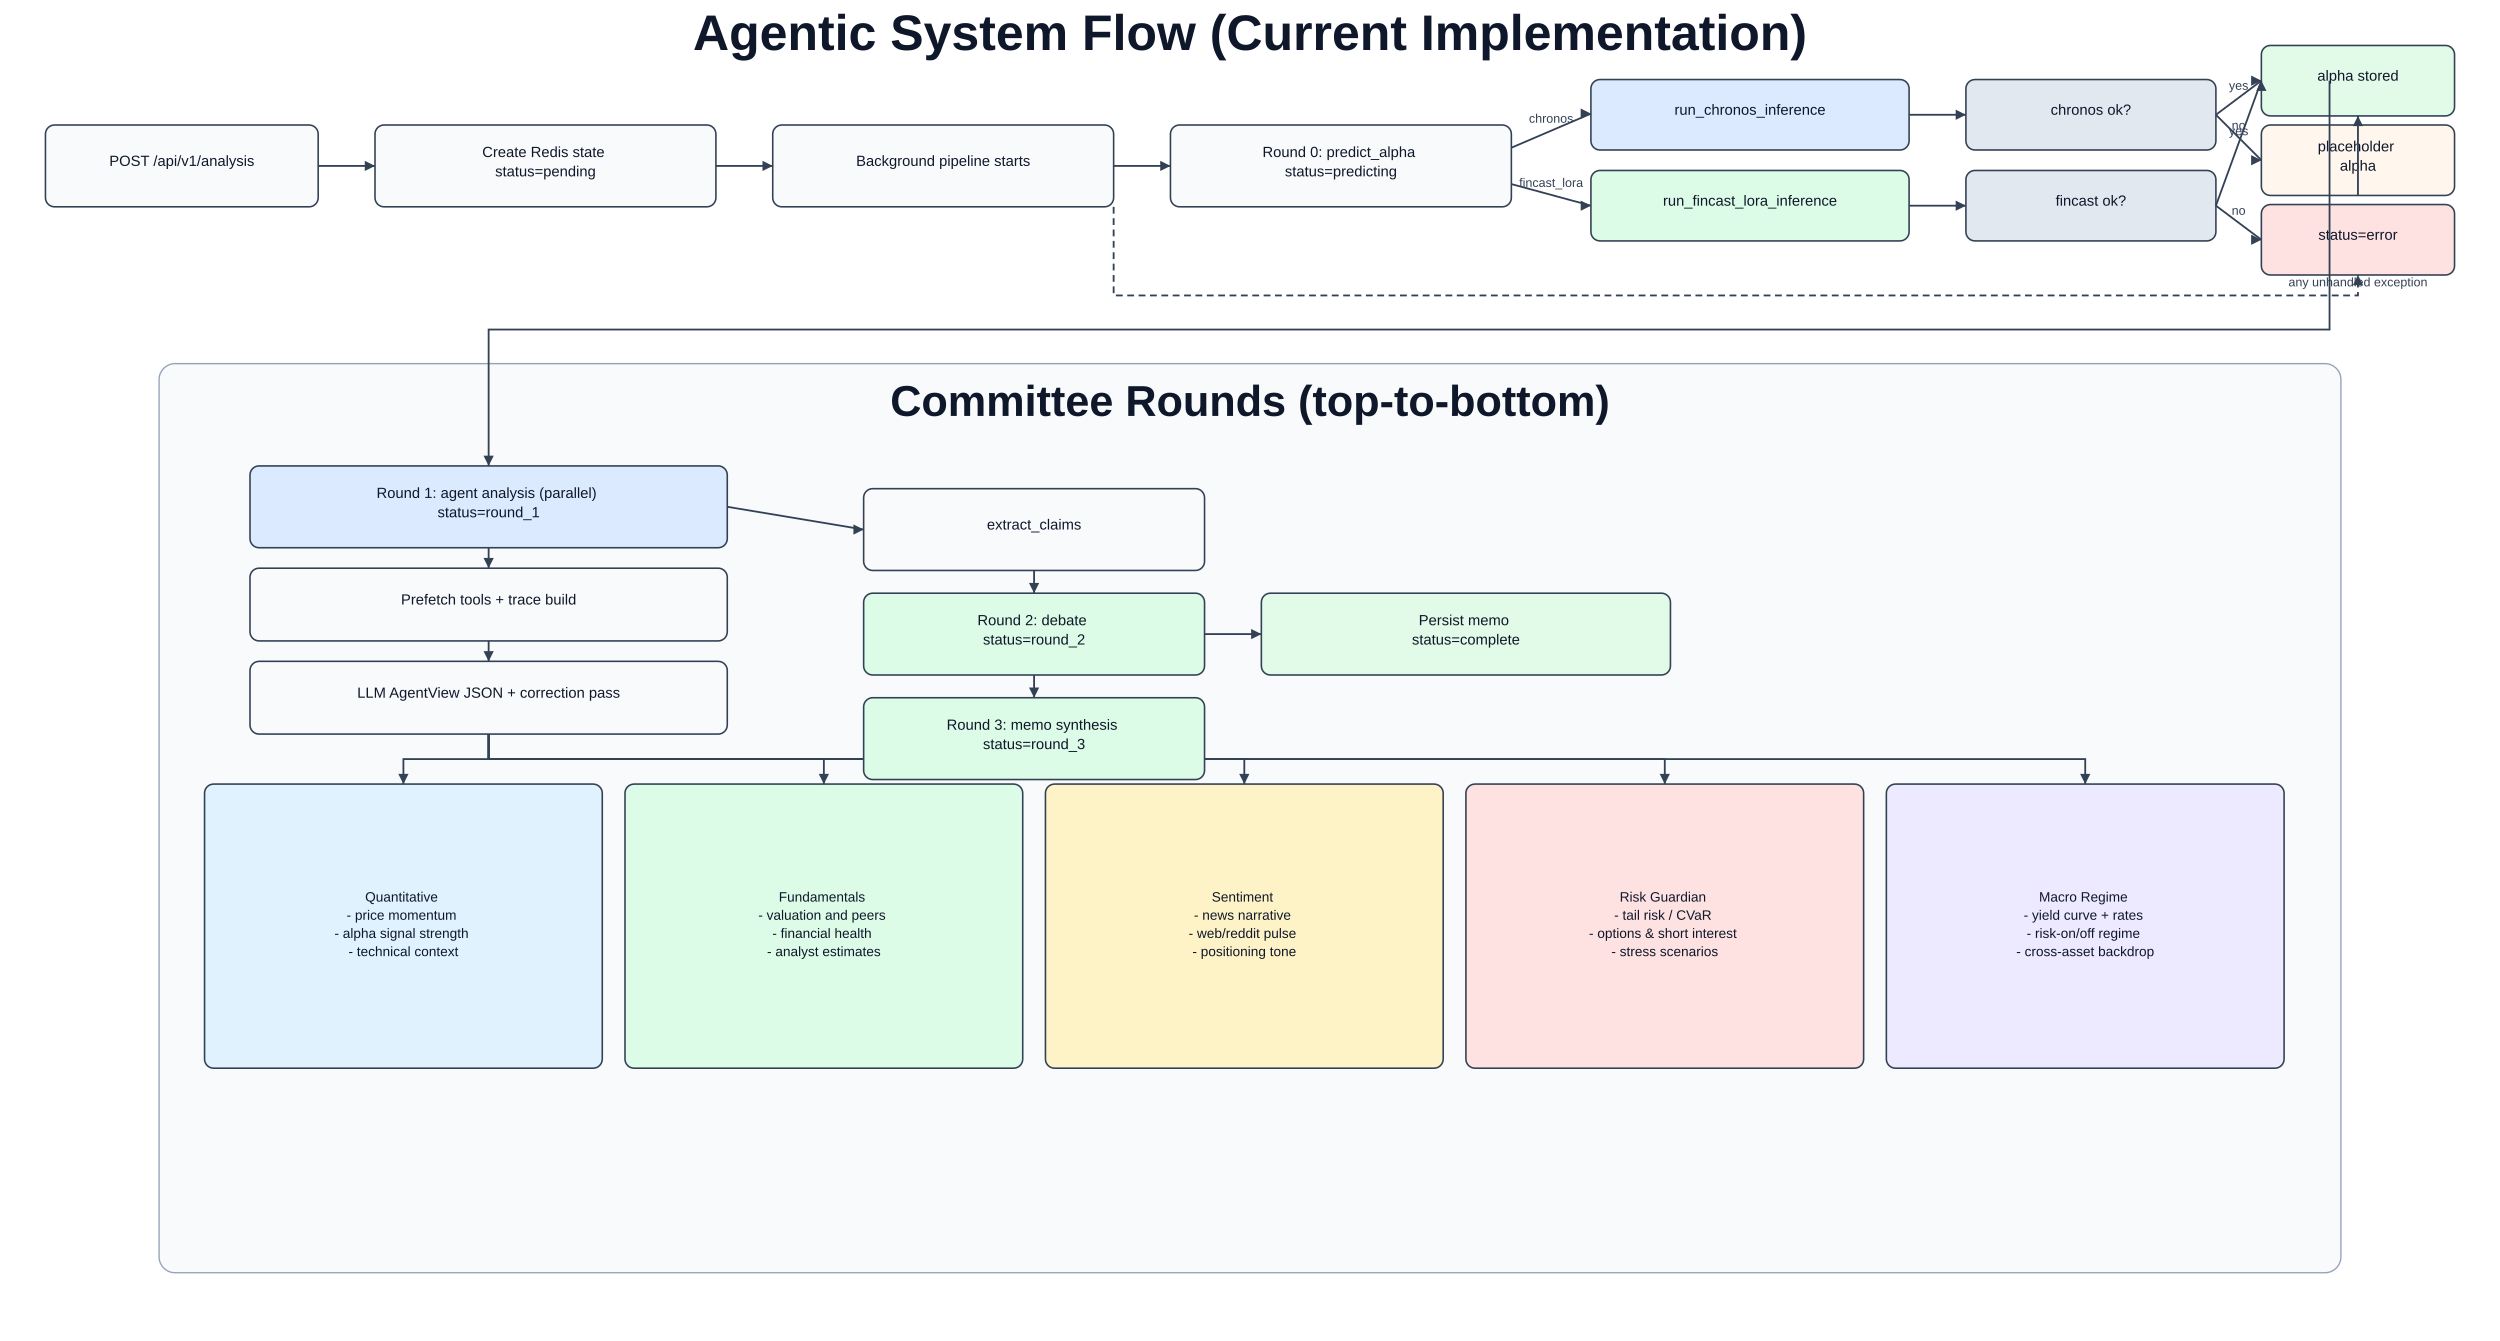
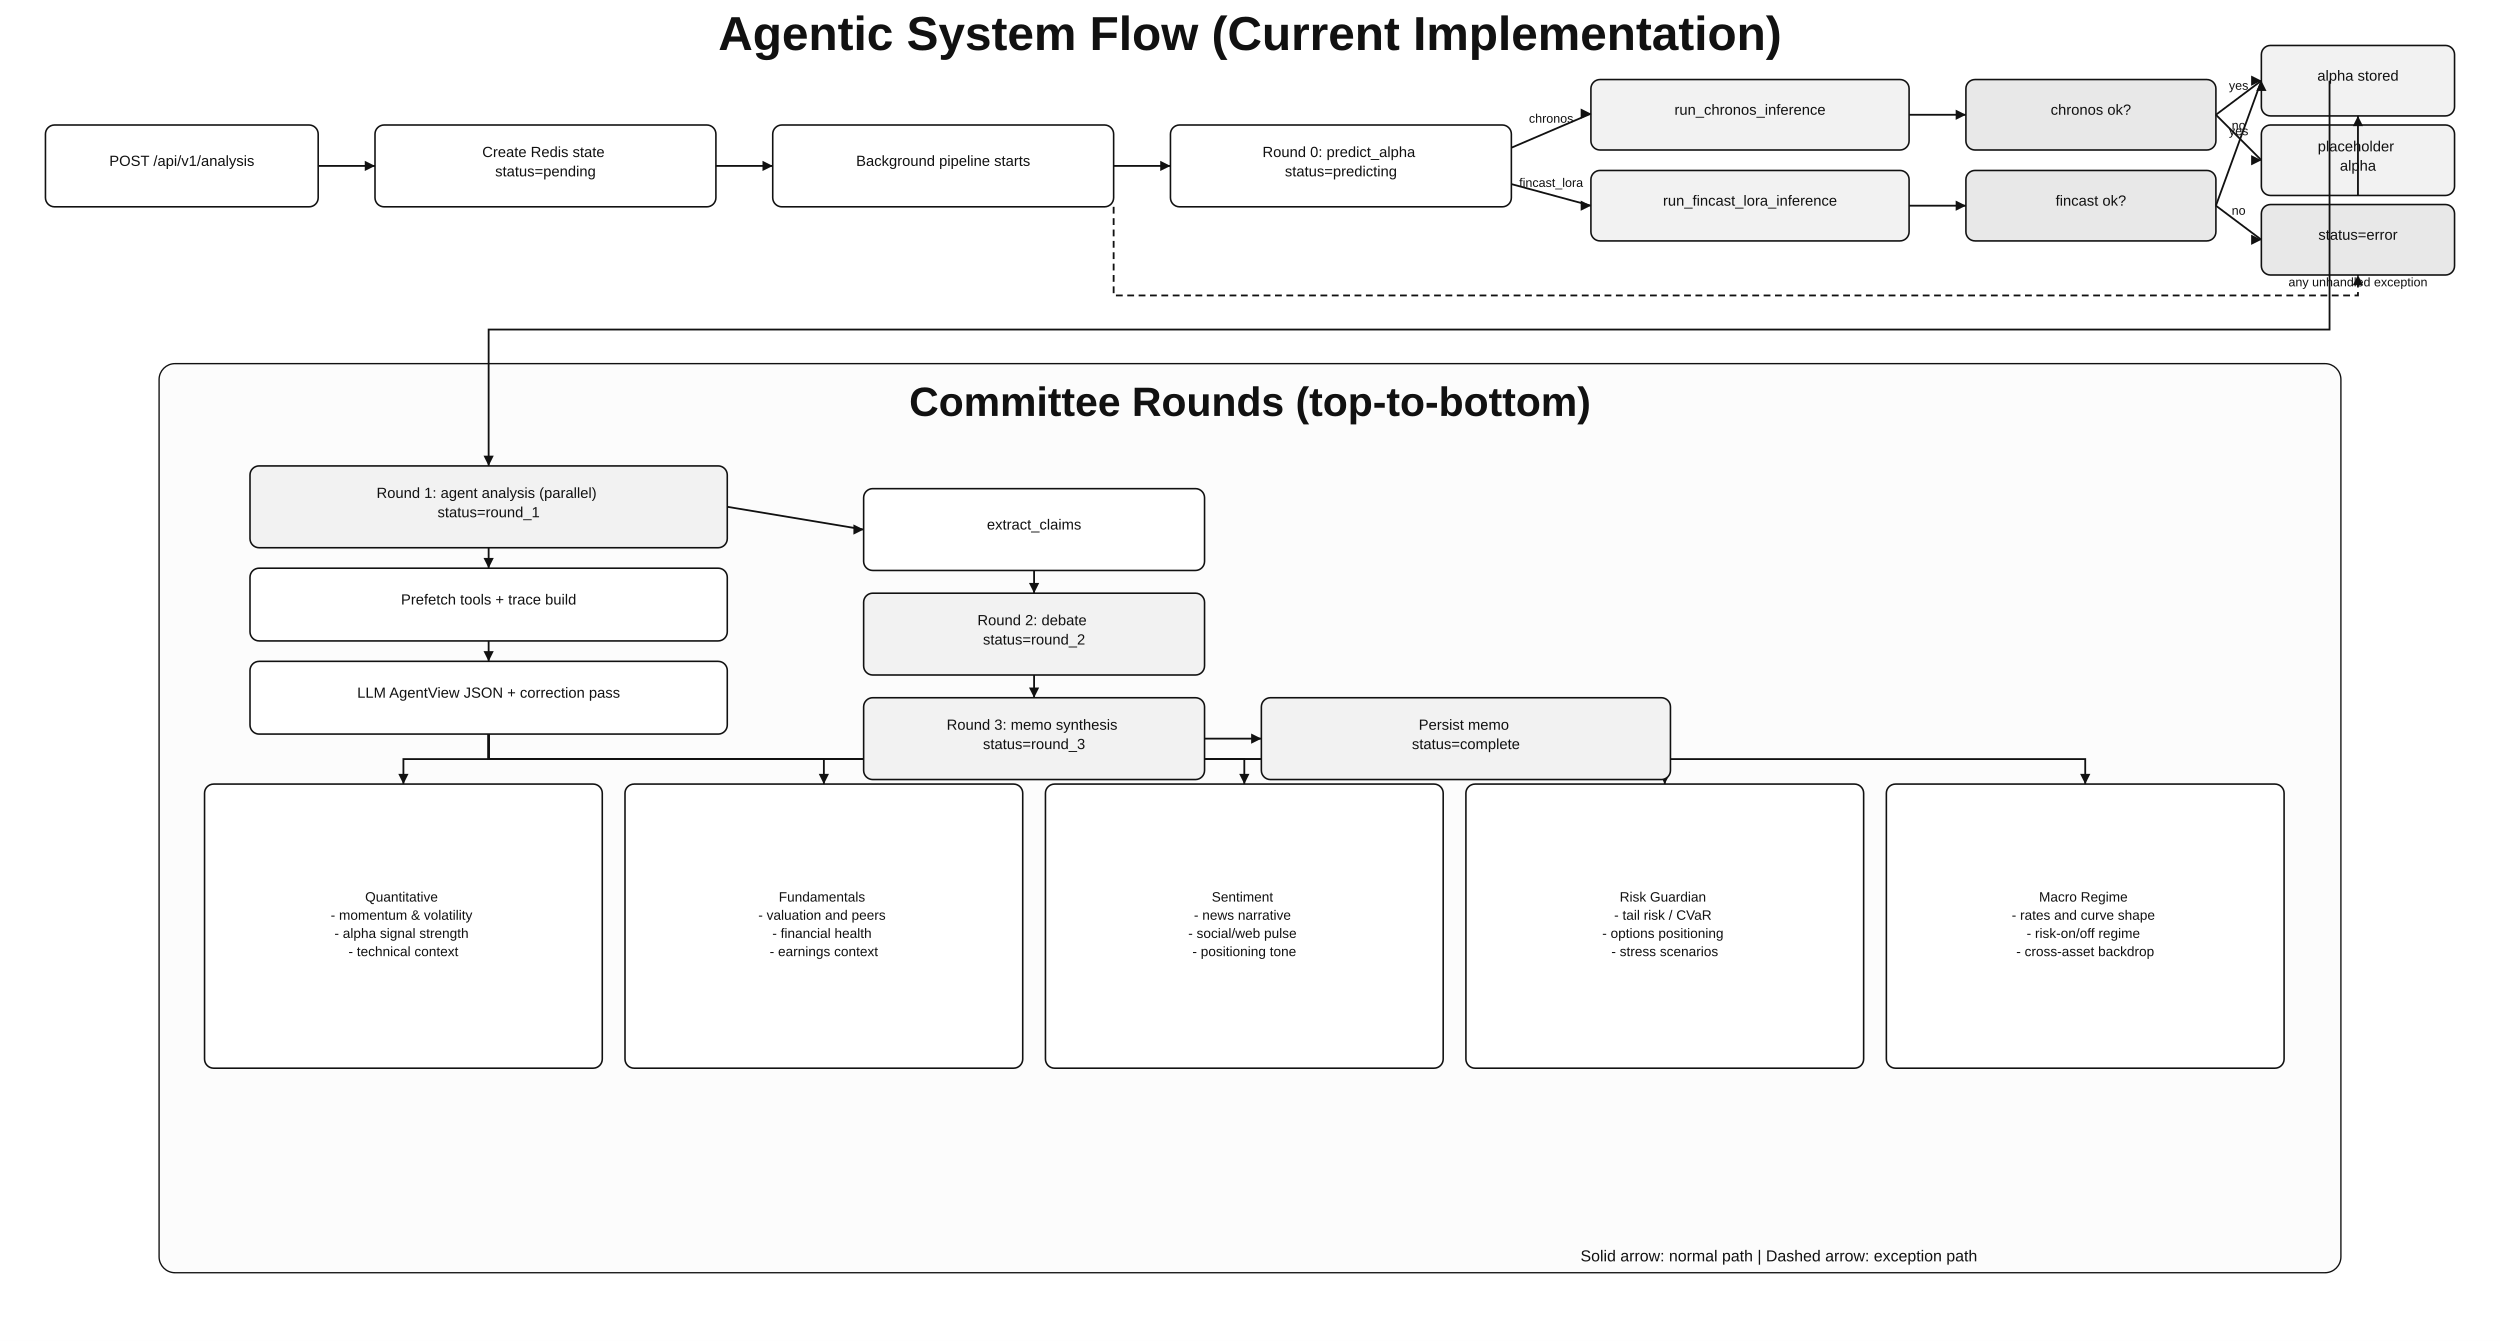
<svg xmlns="http://www.w3.org/2000/svg" width="2200" height="1180" viewBox="0 0 2200 1180">
  <rect width="100%" height="100%" fill="#ffffff" />
-   <text x="1100" y="44" text-anchor="middle" font-family="Arial, sans-serif" font-size="44" font-weight="700" fill="#0f172a">Agentic System Flow (Current Implementation)</text>
-   <rect x="40" y="110" width="240" height="72" rx="8" fill="#f8fafc" stroke="#334155" stroke-width="1.4" />
-   <text x="160.0" y="146.0" text-anchor="middle" font-family="Arial, sans-serif" font-size="13" fill="#0f172a">
+   <text x="1100" y="44" text-anchor="middle" font-family="Arial, sans-serif" font-size="42" font-weight="700" fill="#111111">Agentic System Flow (Current Implementation)</text>
+   <rect x="40" y="110" width="240" height="72" rx="8" fill="#ffffff" stroke="#111111" stroke-width="1.4" />
+   <text x="160.0" y="146.0" text-anchor="middle" font-family="Arial, sans-serif" font-size="13" fill="#111111">
    <tspan x="160.0" dy="0">POST /api/v1/analysis</tspan>
  </text>
-   <rect x="330" y="110" width="300" height="72" rx="8" fill="#f8fafc" stroke="#334155" stroke-width="1.4" />
-   <text x="480.0" y="138.2" text-anchor="middle" font-family="Arial, sans-serif" font-size="13" fill="#0f172a">
+   <rect x="330" y="110" width="300" height="72" rx="8" fill="#ffffff" stroke="#111111" stroke-width="1.4" />
+   <text x="480.0" y="138.2" text-anchor="middle" font-family="Arial, sans-serif" font-size="13" fill="#111111">
    <tspan x="480.0" dy="0">Create Redis state</tspan>
    <tspan x="480.0" dy="17">status=pending</tspan>
  </text>
-   <rect x="680" y="110" width="300" height="72" rx="8" fill="#f8fafc" stroke="#334155" stroke-width="1.4" />
-   <text x="830.0" y="146.0" text-anchor="middle" font-family="Arial, sans-serif" font-size="13" fill="#0f172a">
+   <rect x="680" y="110" width="300" height="72" rx="8" fill="#ffffff" stroke="#111111" stroke-width="1.4" />
+   <text x="830.0" y="146.0" text-anchor="middle" font-family="Arial, sans-serif" font-size="13" fill="#111111">
    <tspan x="830.0" dy="0">Background pipeline starts</tspan>
  </text>
-   <rect x="1030" y="110" width="300" height="72" rx="8" fill="#f8fafc" stroke="#334155" stroke-width="1.4" />
-   <text x="1180.0" y="138.2" text-anchor="middle" font-family="Arial, sans-serif" font-size="13" fill="#0f172a">
+   <rect x="1030" y="110" width="300" height="72" rx="8" fill="#ffffff" stroke="#111111" stroke-width="1.4" />
+   <text x="1180.0" y="138.2" text-anchor="middle" font-family="Arial, sans-serif" font-size="13" fill="#111111">
    <tspan x="1180.0" dy="0">Round 0: predict_alpha</tspan>
    <tspan x="1180.0" dy="17">status=predicting</tspan>
  </text>
-   <line x1="280" y1="146" x2="330" y2="146" stroke="#334155" stroke-width="1.6" />
-   <polygon points="330,146 321,141.5 321,150.5" fill="#334155" />
-   <line x1="630" y1="146" x2="680" y2="146" stroke="#334155" stroke-width="1.6" />
-   <polygon points="680,146 671,141.5 671,150.5" fill="#334155" />
-   <line x1="980" y1="146" x2="1030" y2="146" stroke="#334155" stroke-width="1.6" />
-   <polygon points="1030,146 1021,141.5 1021,150.5" fill="#334155" />
-   <rect x="1400" y="70" width="280" height="62" rx="8" fill="#dbeafe" stroke="#334155" stroke-width="1.4" />
-   <text x="1540.0" y="101.0" text-anchor="middle" font-family="Arial, sans-serif" font-size="13" fill="#0f172a">
+   <line x1="280" y1="146" x2="330" y2="146" stroke="#111111" stroke-width="1.6" />
+   <polygon points="330,146 321,141.5 321,150.5" fill="#111111" />
+   <line x1="630" y1="146" x2="680" y2="146" stroke="#111111" stroke-width="1.6" />
+   <polygon points="680,146 671,141.5 671,150.5" fill="#111111" />
+   <line x1="980" y1="146" x2="1030" y2="146" stroke="#111111" stroke-width="1.6" />
+   <polygon points="1030,146 1021,141.5 1021,150.5" fill="#111111" />
+   <rect x="1400" y="70" width="280" height="62" rx="8" fill="#f2f2f2" stroke="#111111" stroke-width="1.4" />
+   <text x="1540.0" y="101.0" text-anchor="middle" font-family="Arial, sans-serif" font-size="13" fill="#111111">
    <tspan x="1540.0" dy="0">run_chronos_inference</tspan>
  </text>
-   <rect x="1400" y="150" width="280" height="62" rx="8" fill="#dcfce7" stroke="#334155" stroke-width="1.4" />
-   <text x="1540.0" y="181.0" text-anchor="middle" font-family="Arial, sans-serif" font-size="13" fill="#0f172a">
+   <rect x="1400" y="150" width="280" height="62" rx="8" fill="#f2f2f2" stroke="#111111" stroke-width="1.4" />
+   <text x="1540.0" y="181.0" text-anchor="middle" font-family="Arial, sans-serif" font-size="13" fill="#111111">
    <tspan x="1540.0" dy="0">run_fincast_lora_inference</tspan>
  </text>
-   <line x1="1330" y1="130" x2="1400" y2="100" stroke="#334155" stroke-width="1.6" />
-   <polygon points="1400,100 1391,95.5 1391,104.5" fill="#334155" />
-   <text x="1365.0" y="108.0" text-anchor="middle" font-family="Arial, sans-serif" font-size="11" fill="#334155">chronos</text>
-   <line x1="1330" y1="162" x2="1400" y2="181" stroke="#334155" stroke-width="1.6" />
-   <polygon points="1400,181 1391,176.5 1391,185.5" fill="#334155" />
-   <text x="1365.0" y="164.5" text-anchor="middle" font-family="Arial, sans-serif" font-size="11" fill="#334155">fincast_lora</text>
-   <rect x="1730" y="70" width="220" height="62" rx="8" fill="#e2e8f0" stroke="#334155" stroke-width="1.4" />
-   <text x="1840.0" y="101.0" text-anchor="middle" font-family="Arial, sans-serif" font-size="13" fill="#0f172a">
+   <line x1="1330" y1="130" x2="1400" y2="100" stroke="#111111" stroke-width="1.6" />
+   <polygon points="1400,100 1391,95.5 1391,104.5" fill="#111111" />
+   <text x="1365.0" y="108.0" text-anchor="middle" font-family="Arial, sans-serif" font-size="11" fill="#111111">chronos</text>
+   <line x1="1330" y1="162" x2="1400" y2="181" stroke="#111111" stroke-width="1.6" />
+   <polygon points="1400,181 1391,176.5 1391,185.5" fill="#111111" />
+   <text x="1365.0" y="164.5" text-anchor="middle" font-family="Arial, sans-serif" font-size="11" fill="#111111">fincast_lora</text>
+   <rect x="1730" y="70" width="220" height="62" rx="8" fill="#e8e8e8" stroke="#111111" stroke-width="1.4" />
+   <text x="1840.0" y="101.0" text-anchor="middle" font-family="Arial, sans-serif" font-size="13" fill="#111111">
    <tspan x="1840.0" dy="0">chronos ok?</tspan>
  </text>
-   <rect x="1730" y="150" width="220" height="62" rx="8" fill="#e2e8f0" stroke="#334155" stroke-width="1.4" />
-   <text x="1840.0" y="181.0" text-anchor="middle" font-family="Arial, sans-serif" font-size="13" fill="#0f172a">
+   <rect x="1730" y="150" width="220" height="62" rx="8" fill="#e8e8e8" stroke="#111111" stroke-width="1.4" />
+   <text x="1840.0" y="181.0" text-anchor="middle" font-family="Arial, sans-serif" font-size="13" fill="#111111">
    <tspan x="1840.0" dy="0">fincast ok?</tspan>
  </text>
-   <line x1="1680" y1="101" x2="1730" y2="101" stroke="#334155" stroke-width="1.6" />
-   <polygon points="1730,101 1721,96.5 1721,105.5" fill="#334155" />
-   <line x1="1680" y1="181" x2="1730" y2="181" stroke="#334155" stroke-width="1.6" />
-   <polygon points="1730,181 1721,176.5 1721,185.5" fill="#334155" />
-   <rect x="1990" y="40" width="170" height="62" rx="8" fill="#e2fbe8" stroke="#334155" stroke-width="1.4" />
-   <text x="2075.0" y="71.0" text-anchor="middle" font-family="Arial, sans-serif" font-size="13" fill="#0f172a">
+   <line x1="1680" y1="101" x2="1730" y2="101" stroke="#111111" stroke-width="1.6" />
+   <polygon points="1730,101 1721,96.5 1721,105.5" fill="#111111" />
+   <line x1="1680" y1="181" x2="1730" y2="181" stroke="#111111" stroke-width="1.6" />
+   <polygon points="1730,181 1721,176.5 1721,185.5" fill="#111111" />
+   <rect x="1990" y="40" width="170" height="62" rx="8" fill="#f2f2f2" stroke="#111111" stroke-width="1.4" />
+   <text x="2075.0" y="71.0" text-anchor="middle" font-family="Arial, sans-serif" font-size="13" fill="#111111">
    <tspan x="2075.0" dy="0">alpha stored</tspan>
  </text>
-   <rect x="1990" y="180" width="170" height="62" rx="8" fill="#fee2e2" stroke="#334155" stroke-width="1.4" />
-   <text x="2075.0" y="211.0" text-anchor="middle" font-family="Arial, sans-serif" font-size="13" fill="#0f172a">
+   <rect x="1990" y="180" width="170" height="62" rx="8" fill="#e8e8e8" stroke="#111111" stroke-width="1.4" />
+   <text x="2075.0" y="211.0" text-anchor="middle" font-family="Arial, sans-serif" font-size="13" fill="#111111">
    <tspan x="2075.0" dy="0">status=error</tspan>
  </text>
-   <rect x="1990" y="110" width="170" height="62" rx="8" fill="#fff7ed" stroke="#334155" stroke-width="1.4" />
-   <text x="2075.0" y="133.2" text-anchor="middle" font-family="Arial, sans-serif" font-size="13" fill="#0f172a">
+   <rect x="1990" y="110" width="170" height="62" rx="8" fill="#f2f2f2" stroke="#111111" stroke-width="1.4" />
+   <text x="2075.0" y="133.2" text-anchor="middle" font-family="Arial, sans-serif" font-size="13" fill="#111111">
    <tspan x="2075.0" dy="0">placeholder</tspan>
    <tspan x="2075.0" dy="17">alpha</tspan>
  </text>
-   <line x1="1950" y1="101" x2="1990" y2="71" stroke="#334155" stroke-width="1.6" />
-   <polygon points="1990,71 1981,66.5 1981,75.5" fill="#334155" />
-   <text x="1970.0" y="79.0" text-anchor="middle" font-family="Arial, sans-serif" font-size="11" fill="#334155">yes</text>
-   <line x1="1950" y1="101" x2="1990" y2="141" stroke="#334155" stroke-width="1.6" />
-   <polygon points="1990,141 1981,136.5 1981,145.5" fill="#334155" />
-   <text x="1970.0" y="114.0" text-anchor="middle" font-family="Arial, sans-serif" font-size="11" fill="#334155">no</text>
-   <line x1="2075" y1="172" x2="2075" y2="102" stroke="#334155" stroke-width="1.6" />
-   <polygon points="2075,102 2070.5,111 2079.5,111" fill="#334155" />
-   <line x1="1950" y1="181" x2="1990" y2="211" stroke="#334155" stroke-width="1.6" />
-   <polygon points="1990,211 1981,206.5 1981,215.5" fill="#334155" />
-   <text x="1970.0" y="189.0" text-anchor="middle" font-family="Arial, sans-serif" font-size="11" fill="#334155">no</text>
-   <line x1="1950" y1="181" x2="1990" y2="71" stroke="#334155" stroke-width="1.6" />
-   <polygon points="1990,71 1985.5,80 1994.5,80" fill="#334155" />
-   <text x="1970.0" y="119.0" text-anchor="middle" font-family="Arial, sans-serif" font-size="11" fill="#334155">yes</text>
-   <polyline points="980,182 980,260 2075,260 2075,242" fill="none" stroke="#334155" stroke-width="1.6" stroke-dasharray="6 4" />
-   <polygon points="2075,242 2070.5,251 2079.5,251" fill="#334155" />
-   <text x="2075" y="252" text-anchor="middle" font-family="Arial, sans-serif" font-size="11" fill="#334155">any unhandled exception</text>
-   <rect x="140" y="320" width="1920" height="800" rx="14" fill="#f8fafc" stroke="#94a3b8" stroke-width="1.2" />
-   <text x="1100" y="366" text-anchor="middle" font-family="Arial, sans-serif" font-size="38" font-weight="700" fill="#0f172a">Committee Rounds (top-to-bottom)</text>
-   <rect x="220" y="410" width="420" height="72" rx="8" fill="#dbeafe" stroke="#334155" stroke-width="1.4" />
-   <text x="430.0" y="438.2" text-anchor="middle" font-family="Arial, sans-serif" font-size="13" fill="#0f172a">
+   <line x1="1950" y1="101" x2="1990" y2="71" stroke="#111111" stroke-width="1.6" />
+   <polygon points="1990,71 1981,66.5 1981,75.5" fill="#111111" />
+   <text x="1970.0" y="79.0" text-anchor="middle" font-family="Arial, sans-serif" font-size="11" fill="#111111">yes</text>
+   <line x1="1950" y1="101" x2="1990" y2="141" stroke="#111111" stroke-width="1.6" />
+   <polygon points="1990,141 1981,136.5 1981,145.5" fill="#111111" />
+   <text x="1970.0" y="114.0" text-anchor="middle" font-family="Arial, sans-serif" font-size="11" fill="#111111">no</text>
+   <line x1="2075" y1="172" x2="2075" y2="102" stroke="#111111" stroke-width="1.6" />
+   <polygon points="2075,102 2070.5,111 2079.5,111" fill="#111111" />
+   <line x1="1950" y1="181" x2="1990" y2="211" stroke="#111111" stroke-width="1.6" />
+   <polygon points="1990,211 1981,206.5 1981,215.5" fill="#111111" />
+   <text x="1970.0" y="189.0" text-anchor="middle" font-family="Arial, sans-serif" font-size="11" fill="#111111">no</text>
+   <line x1="1950" y1="181" x2="1990" y2="71" stroke="#111111" stroke-width="1.6" />
+   <polygon points="1990,71 1985.5,80 1994.5,80" fill="#111111" />
+   <text x="1970.0" y="119.0" text-anchor="middle" font-family="Arial, sans-serif" font-size="11" fill="#111111">yes</text>
+   <polyline points="980,182 980,260 2075,260 2075,242" fill="none" stroke="#111111" stroke-width="1.6" stroke-dasharray="6 4" />
+   <polygon points="2075,242 2070.5,251 2079.5,251" fill="#111111" />
+   <text x="2075" y="252" text-anchor="middle" font-family="Arial, sans-serif" font-size="11" fill="#111111">any unhandled exception</text>
+   <rect x="140" y="320" width="1920" height="800" rx="14" fill="#fcfcfc" stroke="#111111" stroke-width="1.2" />
+   <text x="1100" y="366" text-anchor="middle" font-family="Arial, sans-serif" font-size="36" font-weight="700" fill="#111111">Committee Rounds (top-to-bottom)</text>
+   <rect x="220" y="410" width="420" height="72" rx="8" fill="#f2f2f2" stroke="#111111" stroke-width="1.4" />
+   <text x="430.0" y="438.2" text-anchor="middle" font-family="Arial, sans-serif" font-size="13" fill="#111111">
    <tspan x="430.0" dy="0">Round 1: agent analysis (parallel)</tspan>
    <tspan x="430.0" dy="17">status=round_1</tspan>
  </text>
-   <rect x="220" y="500" width="420" height="64" rx="8" fill="#f8fafc" stroke="#334155" stroke-width="1.4" />
-   <text x="430.0" y="532.0" text-anchor="middle" font-family="Arial, sans-serif" font-size="13" fill="#0f172a">
+   <rect x="220" y="500" width="420" height="64" rx="8" fill="#ffffff" stroke="#111111" stroke-width="1.4" />
+   <text x="430.0" y="532.0" text-anchor="middle" font-family="Arial, sans-serif" font-size="13" fill="#111111">
    <tspan x="430.0" dy="0">Prefetch tools + trace build</tspan>
  </text>
-   <rect x="220" y="582" width="420" height="64" rx="8" fill="#f8fafc" stroke="#334155" stroke-width="1.4" />
-   <text x="430.0" y="614.0" text-anchor="middle" font-family="Arial, sans-serif" font-size="13" fill="#0f172a">
+   <rect x="220" y="582" width="420" height="64" rx="8" fill="#ffffff" stroke="#111111" stroke-width="1.4" />
+   <text x="430.0" y="614.0" text-anchor="middle" font-family="Arial, sans-serif" font-size="13" fill="#111111">
    <tspan x="430.0" dy="0">LLM AgentView JSON + correction pass</tspan>
  </text>
-   <line x1="430" y1="482" x2="430" y2="500" stroke="#334155" stroke-width="1.6" />
-   <polygon points="430,500 425.5,491 434.5,491" fill="#334155" />
-   <line x1="430" y1="564" x2="430" y2="582" stroke="#334155" stroke-width="1.6" />
-   <polygon points="430,582 425.5,573 434.5,573" fill="#334155" />
-   <rect x="180" y="690" width="350" height="250" rx="8" fill="#e0f2fe" stroke="#334155" stroke-width="1.4" />
-   <text x="355.0" y="793.4" text-anchor="middle" font-family="Arial, sans-serif" font-size="12" fill="#0f172a">
+   <line x1="430" y1="482" x2="430" y2="500" stroke="#111111" stroke-width="1.6" />
+   <polygon points="430,500 425.5,491 434.5,491" fill="#111111" />
+   <line x1="430" y1="564" x2="430" y2="582" stroke="#111111" stroke-width="1.6" />
+   <polygon points="430,582 425.5,573 434.5,573" fill="#111111" />
+   <rect x="180" y="690" width="350" height="250" rx="8" fill="#ffffff" stroke="#111111" stroke-width="1.4" />
+   <text x="355.0" y="793.4" text-anchor="middle" font-family="Arial, sans-serif" font-size="12" fill="#111111">
    <tspan x="355.0" dy="0">Quantitative</tspan>
-     <tspan x="355.0" dy="16">- price momentum</tspan>
+     <tspan x="355.0" dy="16">- momentum &amp; volatility</tspan>
    <tspan x="355.0" dy="16">- alpha signal strength</tspan>
    <tspan x="355.0" dy="16">- technical context</tspan>
  </text>
-   <rect x="550" y="690" width="350" height="250" rx="8" fill="#dcfce7" stroke="#334155" stroke-width="1.4" />
-   <text x="725.0" y="793.4" text-anchor="middle" font-family="Arial, sans-serif" font-size="12" fill="#0f172a">
+   <rect x="550" y="690" width="350" height="250" rx="8" fill="#ffffff" stroke="#111111" stroke-width="1.4" />
+   <text x="725.0" y="793.4" text-anchor="middle" font-family="Arial, sans-serif" font-size="12" fill="#111111">
    <tspan x="725.0" dy="0">Fundamentals</tspan>
    <tspan x="725.0" dy="16">- valuation and peers</tspan>
    <tspan x="725.0" dy="16">- financial health</tspan>
-     <tspan x="725.0" dy="16">- analyst estimates</tspan>
+     <tspan x="725.0" dy="16">- earnings context</tspan>
  </text>
-   <rect x="920" y="690" width="350" height="250" rx="8" fill="#fef3c7" stroke="#334155" stroke-width="1.4" />
-   <text x="1095.0" y="793.4" text-anchor="middle" font-family="Arial, sans-serif" font-size="12" fill="#0f172a">
+   <rect x="920" y="690" width="350" height="250" rx="8" fill="#ffffff" stroke="#111111" stroke-width="1.4" />
+   <text x="1095.0" y="793.4" text-anchor="middle" font-family="Arial, sans-serif" font-size="12" fill="#111111">
    <tspan x="1095.0" dy="0">Sentiment</tspan>
    <tspan x="1095.0" dy="16">- news narrative</tspan>
-     <tspan x="1095.0" dy="16">- web/reddit pulse</tspan>
+     <tspan x="1095.0" dy="16">- social/web pulse</tspan>
    <tspan x="1095.0" dy="16">- positioning tone</tspan>
  </text>
-   <rect x="1290" y="690" width="350" height="250" rx="8" fill="#fee2e2" stroke="#334155" stroke-width="1.4" />
-   <text x="1465.0" y="793.4" text-anchor="middle" font-family="Arial, sans-serif" font-size="12" fill="#0f172a">
+   <rect x="1290" y="690" width="350" height="250" rx="8" fill="#ffffff" stroke="#111111" stroke-width="1.4" />
+   <text x="1465.0" y="793.4" text-anchor="middle" font-family="Arial, sans-serif" font-size="12" fill="#111111">
    <tspan x="1465.0" dy="0">Risk Guardian</tspan>
    <tspan x="1465.0" dy="16">- tail risk / CVaR</tspan>
-     <tspan x="1465.0" dy="16">- options &amp; short interest</tspan>
+     <tspan x="1465.0" dy="16">- options positioning</tspan>
    <tspan x="1465.0" dy="16">- stress scenarios</tspan>
  </text>
-   <rect x="1660" y="690" width="350" height="250" rx="8" fill="#ede9fe" stroke="#334155" stroke-width="1.4" />
-   <text x="1835.0" y="793.4" text-anchor="middle" font-family="Arial, sans-serif" font-size="12" fill="#0f172a">
+   <rect x="1660" y="690" width="350" height="250" rx="8" fill="#ffffff" stroke="#111111" stroke-width="1.4" />
+   <text x="1835.0" y="793.4" text-anchor="middle" font-family="Arial, sans-serif" font-size="12" fill="#111111">
    <tspan x="1835.0" dy="0">Macro Regime</tspan>
-     <tspan x="1835.0" dy="16">- yield curve + rates</tspan>
+     <tspan x="1835.0" dy="16">- rates and curve shape</tspan>
    <tspan x="1835.0" dy="16">- risk-on/off regime</tspan>
    <tspan x="1835.0" dy="16">- cross-asset backdrop</tspan>
  </text>
-   <polyline points="430,646 430,668 355.0,668 355.0,690" fill="none" stroke="#334155" stroke-width="1.6" />
-   <polygon points="355.0,690 350.5,681 359.5,681" fill="#334155" />
-   <polyline points="430,646 430,668 725.0,668 725.0,690" fill="none" stroke="#334155" stroke-width="1.6" />
-   <polygon points="725.0,690 720.5,681 729.5,681" fill="#334155" />
-   <polyline points="430,646 430,668 1095.0,668 1095.0,690" fill="none" stroke="#334155" stroke-width="1.6" />
-   <polygon points="1095.0,690 1090.5,681 1099.5,681" fill="#334155" />
-   <polyline points="430,646 430,668 1465.0,668 1465.0,690" fill="none" stroke="#334155" stroke-width="1.6" />
-   <polygon points="1465.0,690 1460.5,681 1469.5,681" fill="#334155" />
-   <polyline points="430,646 430,668 1835.0,668 1835.0,690" fill="none" stroke="#334155" stroke-width="1.6" />
-   <polygon points="1835.0,690 1830.5,681 1839.5,681" fill="#334155" />
-   <rect x="760" y="430" width="300" height="72" rx="8" fill="#f8fafc" stroke="#334155" stroke-width="1.4" />
-   <text x="910.0" y="466.0" text-anchor="middle" font-family="Arial, sans-serif" font-size="13" fill="#0f172a">
+   <polyline points="430,646 430,668 355.0,668 355.0,690" fill="none" stroke="#111111" stroke-width="1.6" />
+   <polygon points="355.0,690 350.5,681 359.5,681" fill="#111111" />
+   <polyline points="430,646 430,668 725.0,668 725.0,690" fill="none" stroke="#111111" stroke-width="1.6" />
+   <polygon points="725.0,690 720.5,681 729.5,681" fill="#111111" />
+   <polyline points="430,646 430,668 1095.0,668 1095.0,690" fill="none" stroke="#111111" stroke-width="1.6" />
+   <polygon points="1095.0,690 1090.5,681 1099.5,681" fill="#111111" />
+   <polyline points="430,646 430,668 1465.0,668 1465.0,690" fill="none" stroke="#111111" stroke-width="1.6" />
+   <polygon points="1465.0,690 1460.5,681 1469.5,681" fill="#111111" />
+   <polyline points="430,646 430,668 1835.0,668 1835.0,690" fill="none" stroke="#111111" stroke-width="1.6" />
+   <polygon points="1835.0,690 1830.5,681 1839.5,681" fill="#111111" />
+   <rect x="760" y="430" width="300" height="72" rx="8" fill="#ffffff" stroke="#111111" stroke-width="1.4" />
+   <text x="910.0" y="466.0" text-anchor="middle" font-family="Arial, sans-serif" font-size="13" fill="#111111">
    <tspan x="910.0" dy="0">extract_claims</tspan>
  </text>
-   <rect x="760" y="522" width="300" height="72" rx="8" fill="#dcfce7" stroke="#334155" stroke-width="1.4" />
-   <text x="910.0" y="550.2" text-anchor="middle" font-family="Arial, sans-serif" font-size="13" fill="#0f172a">
+   <rect x="760" y="522" width="300" height="72" rx="8" fill="#f2f2f2" stroke="#111111" stroke-width="1.4" />
+   <text x="910.0" y="550.2" text-anchor="middle" font-family="Arial, sans-serif" font-size="13" fill="#111111">
    <tspan x="910.0" dy="0">Round 2: debate</tspan>
    <tspan x="910.0" dy="17">status=round_2</tspan>
  </text>
-   <rect x="760" y="614" width="300" height="72" rx="8" fill="#dcfce7" stroke="#334155" stroke-width="1.4" />
-   <text x="910.0" y="642.2" text-anchor="middle" font-family="Arial, sans-serif" font-size="13" fill="#0f172a">
+   <rect x="760" y="614" width="300" height="72" rx="8" fill="#f2f2f2" stroke="#111111" stroke-width="1.4" />
+   <text x="910.0" y="642.2" text-anchor="middle" font-family="Arial, sans-serif" font-size="13" fill="#111111">
    <tspan x="910.0" dy="0">Round 3: memo synthesis</tspan>
    <tspan x="910.0" dy="17">status=round_3</tspan>
  </text>
-   <rect x="1110" y="522" width="360" height="72" rx="8" fill="#e2fbe8" stroke="#334155" stroke-width="1.4" />
-   <text x="1290.0" y="550.2" text-anchor="middle" font-family="Arial, sans-serif" font-size="13" fill="#0f172a">
+   <rect x="1110" y="614" width="360" height="72" rx="8" fill="#f2f2f2" stroke="#111111" stroke-width="1.4" />
+   <text x="1290.0" y="642.2" text-anchor="middle" font-family="Arial, sans-serif" font-size="13" fill="#111111">
    <tspan x="1290.0" dy="0">Persist memo</tspan>
    <tspan x="1290.0" dy="17">status=complete</tspan>
  </text>
-   <line x1="640" y1="446" x2="760" y2="466" stroke="#334155" stroke-width="1.6" />
-   <polygon points="760,466 751,461.5 751,470.5" fill="#334155" />
-   <line x1="910" y1="502" x2="910" y2="522" stroke="#334155" stroke-width="1.6" />
-   <polygon points="910,522 905.5,513 914.5,513" fill="#334155" />
-   <line x1="910" y1="594" x2="910" y2="614" stroke="#334155" stroke-width="1.6" />
-   <polygon points="910,614 905.5,605 914.5,605" fill="#334155" />
-   <line x1="1060" y1="558" x2="1110" y2="558" stroke="#334155" stroke-width="1.6" />
-   <polygon points="1110,558 1101,553.5 1101,562.5" fill="#334155" />
-   <polyline points="2050,71 2050,290 430,290 430,410" fill="none" stroke="#334155" stroke-width="1.6" />
-   <polygon points="430,410 425.5,401 434.5,401" fill="#334155" />
+   <line x1="640" y1="446" x2="760" y2="466" stroke="#111111" stroke-width="1.6" />
+   <polygon points="760,466 751,461.5 751,470.5" fill="#111111" />
+   <line x1="910" y1="502" x2="910" y2="522" stroke="#111111" stroke-width="1.6" />
+   <polygon points="910,522 905.5,513 914.5,513" fill="#111111" />
+   <line x1="910" y1="594" x2="910" y2="614" stroke="#111111" stroke-width="1.6" />
+   <polygon points="910,614 905.5,605 914.5,605" fill="#111111" />
+   <line x1="1060" y1="650" x2="1110" y2="650" stroke="#111111" stroke-width="1.6" />
+   <polygon points="1110,650 1101,645.5 1101,654.5" fill="#111111" />
+   <polyline points="2050,71 2050,290 430,290 430,410" fill="none" stroke="#111111" stroke-width="1.6" />
+   <polygon points="430,410 425.5,401 434.5,401" fill="#111111" />
+   <text x="1740" y="1110" text-anchor="end" font-family="Arial, sans-serif" font-size="14" fill="#111111">Solid arrow: normal path   |   Dashed arrow: exception path</text>
</svg>
